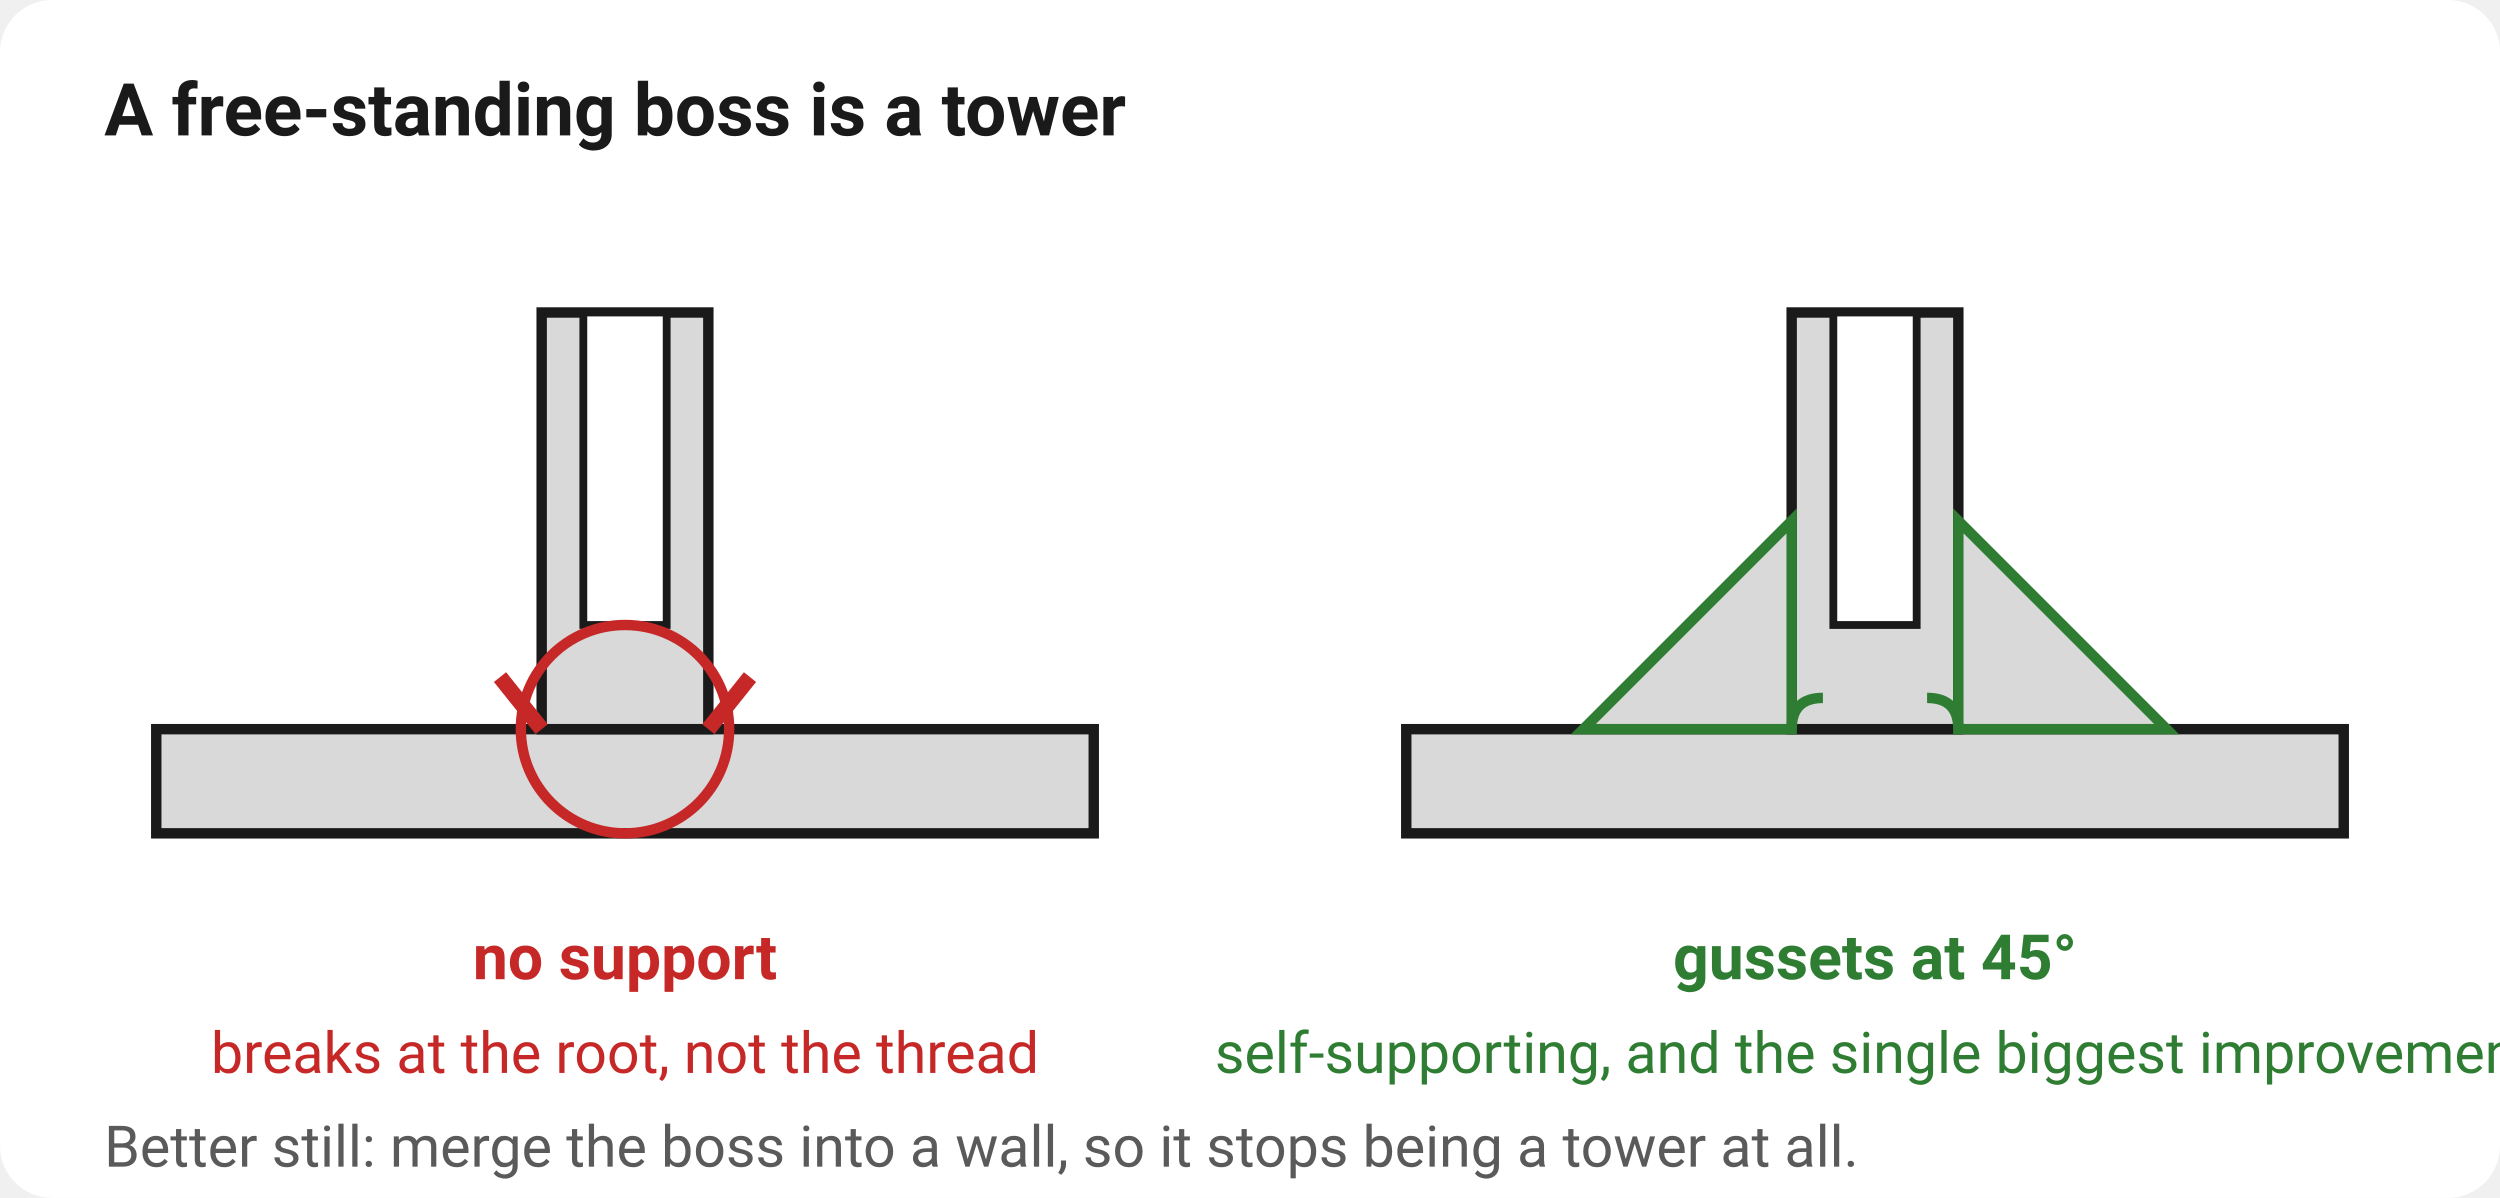
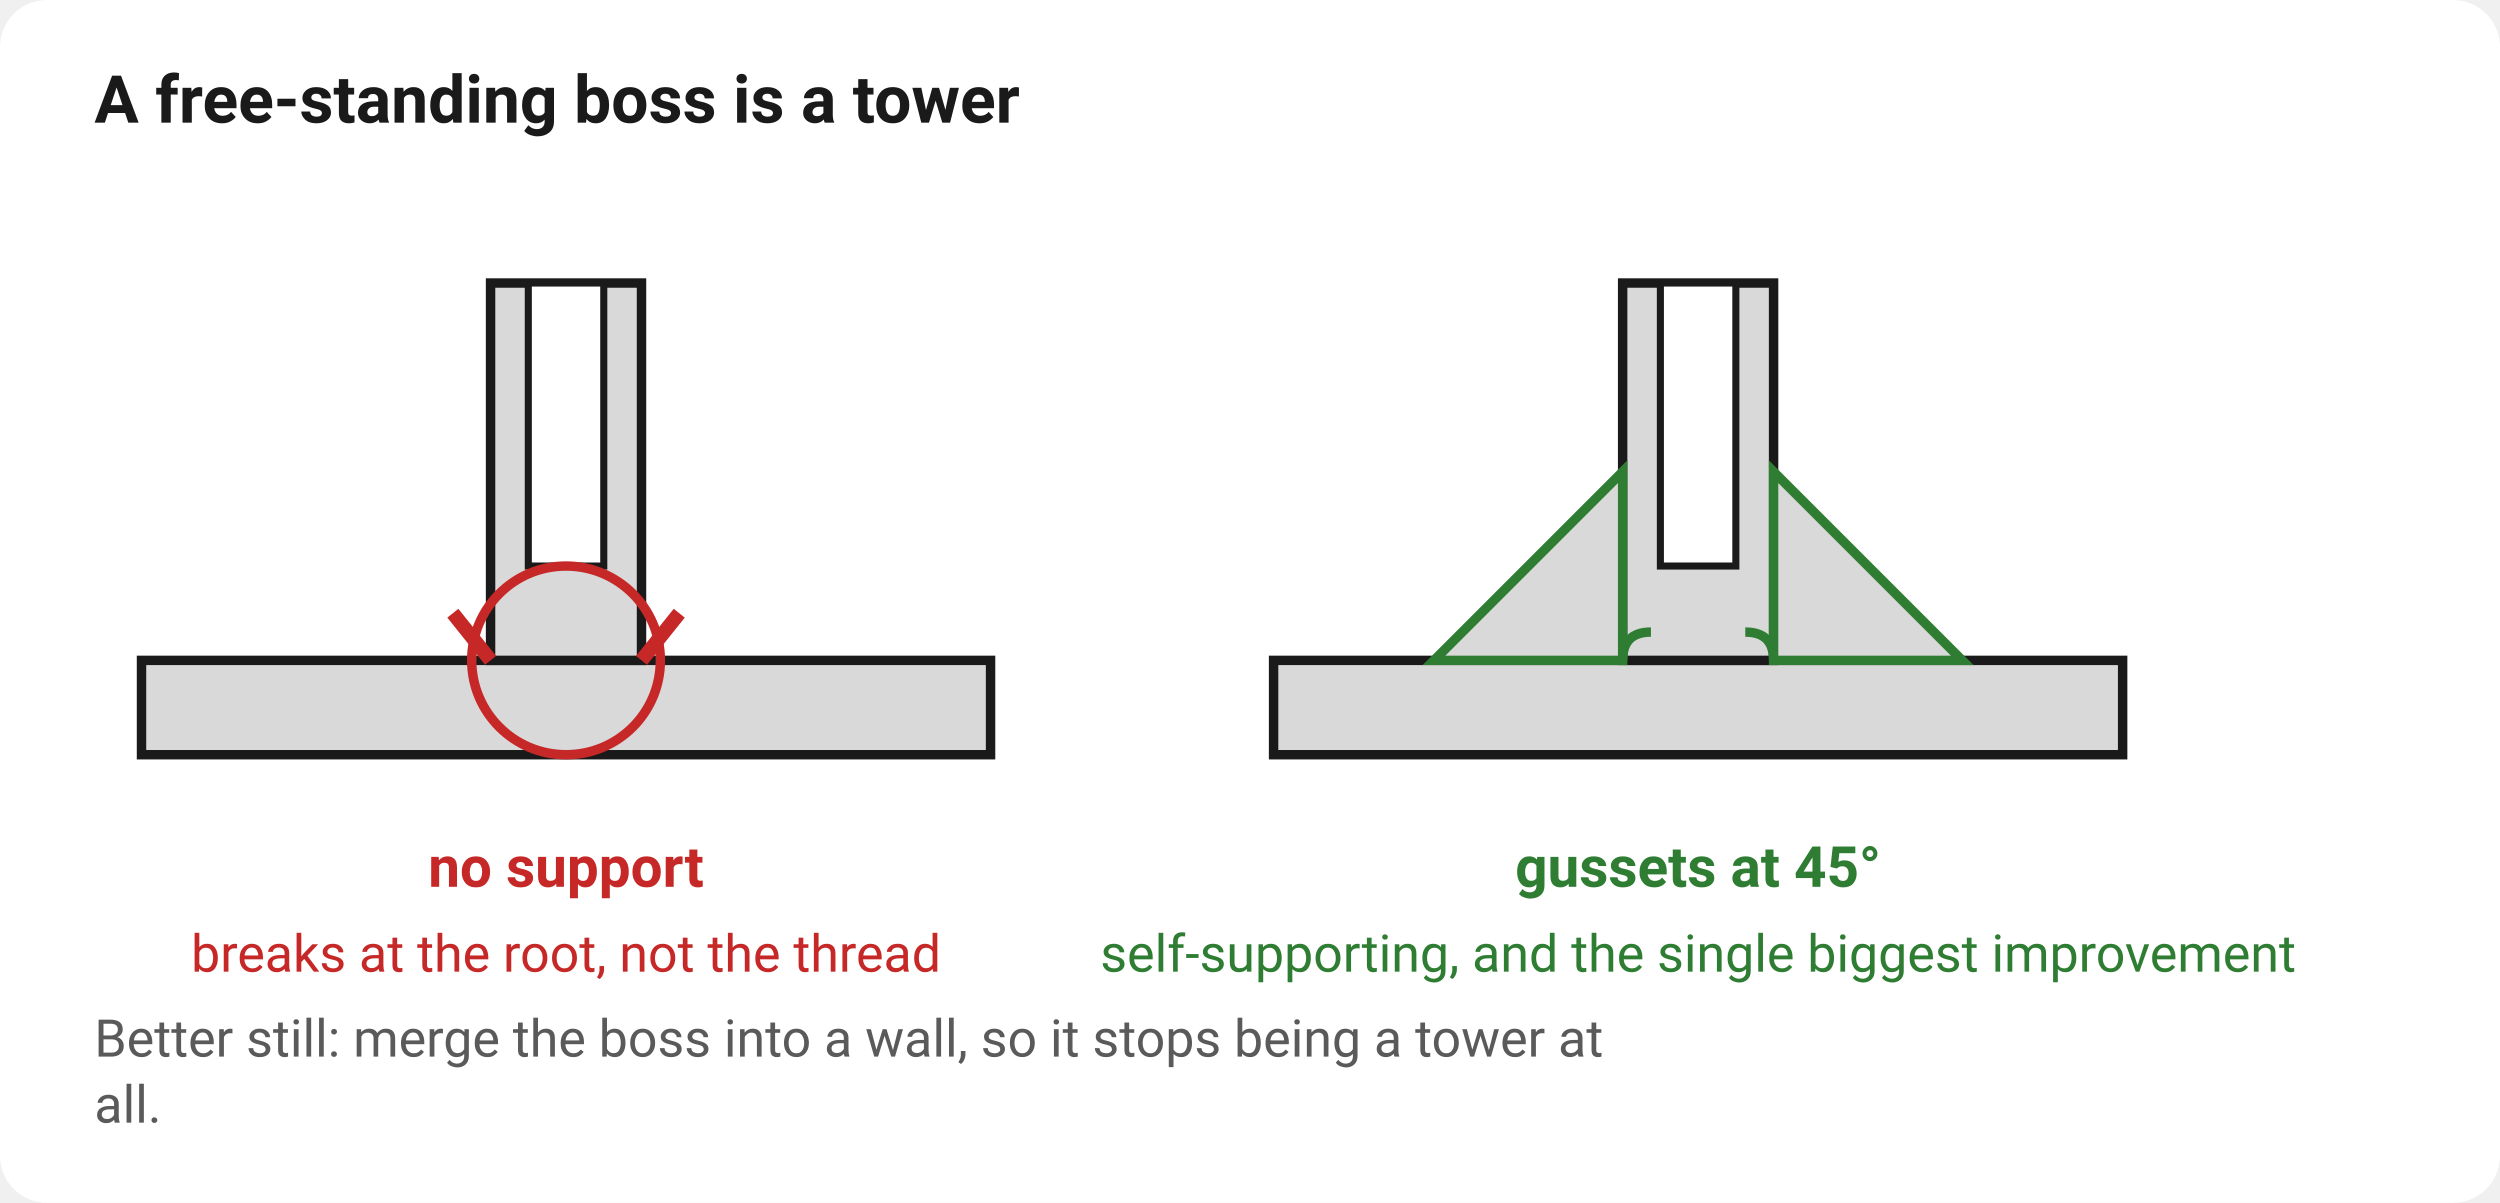
- <svg xmlns="http://www.w3.org/2000/svg" viewBox="0 0 480 230" width="480" height="230" role="img" aria-label="A thin boss cracking and the same boss with gussets">
-   <rect x="0" y="0" width="480" height="230" rx="10" fill="#ffffff" />
+ <svg xmlns="http://www.w3.org/2000/svg" viewBox="0 0 530 255" width="530" height="255" role="img" aria-label="A thin boss cracking and the same boss with gussets">
+   <rect x="0" y="0" width="530" height="255" rx="10" fill="#ffffff" />
  <g font-family="system-ui, -apple-system, Segoe UI, Roboto, sans-serif" font-size="12" fill="#1a1a1a">
    <text x="20" y="26" font-size="14" font-weight="600">A free-standing boss is a tower</text>
    <rect x="30" y="140" width="180" height="20" fill="#d9d9d9" stroke="#1a1a1a" stroke-width="2" />
    <rect x="104" y="60" width="32" height="80" fill="#d9d9d9" stroke="#1a1a1a" stroke-width="2" />
    <rect x="112" y="60" width="16" height="60" fill="#ffffff" stroke="#1a1a1a" stroke-width="1.5" />
    <path d="M104 140 l-8 -10 M136 140 l8 -10" stroke="#c62828" stroke-width="3" />
    <circle cx="120" cy="140" r="20" fill="none" stroke="#c62828" stroke-width="2" />
    <text x="120" y="188" text-anchor="middle" font-weight="600" fill="#c62828">no support</text>
    <text x="120" y="206" text-anchor="middle" font-size="11" fill="#c62828">breaks at the root, not the thread</text>
    <rect x="270" y="140" width="180" height="20" fill="#d9d9d9" stroke="#1a1a1a" stroke-width="2" />
    <rect x="344" y="60" width="32" height="80" fill="#d9d9d9" stroke="#1a1a1a" stroke-width="2" />
    <rect x="352" y="60" width="16" height="60" fill="#ffffff" stroke="#1a1a1a" stroke-width="1.5" />
    <polygon points="344,140 344,100 304,140" fill="#d9d9d9" stroke="#2e7d32" stroke-width="2" />
    <polygon points="376,140 376,100 416,140" fill="#d9d9d9" stroke="#2e7d32" stroke-width="2" />
    <path d="M344 140 q0 -6 6 -6 M376 140 q0 -6 -6 -6" fill="none" stroke="#2e7d32" stroke-width="2" />
    <text x="360" y="188" text-anchor="middle" font-weight="600" fill="#2e7d32">gussets at 45°</text>
    <text x="360" y="206" text-anchor="middle" font-size="11" fill="#2e7d32">self-supporting, and the single biggest improvement</text>
-     <text x="20" y="224" font-size="11" fill="#5a5a5a">Better still: merge the boss into a wall, so it stops being a tower at all.</text>
+     <text x="20" y="224" font-size="11" fill="#5a5a5a">Better still: merge the boss into a wall, so it stops being a tower at</text>
+     <text x="20" y="238" font-size="11" fill="#5a5a5a">all.</text>
  </g>
</svg>
